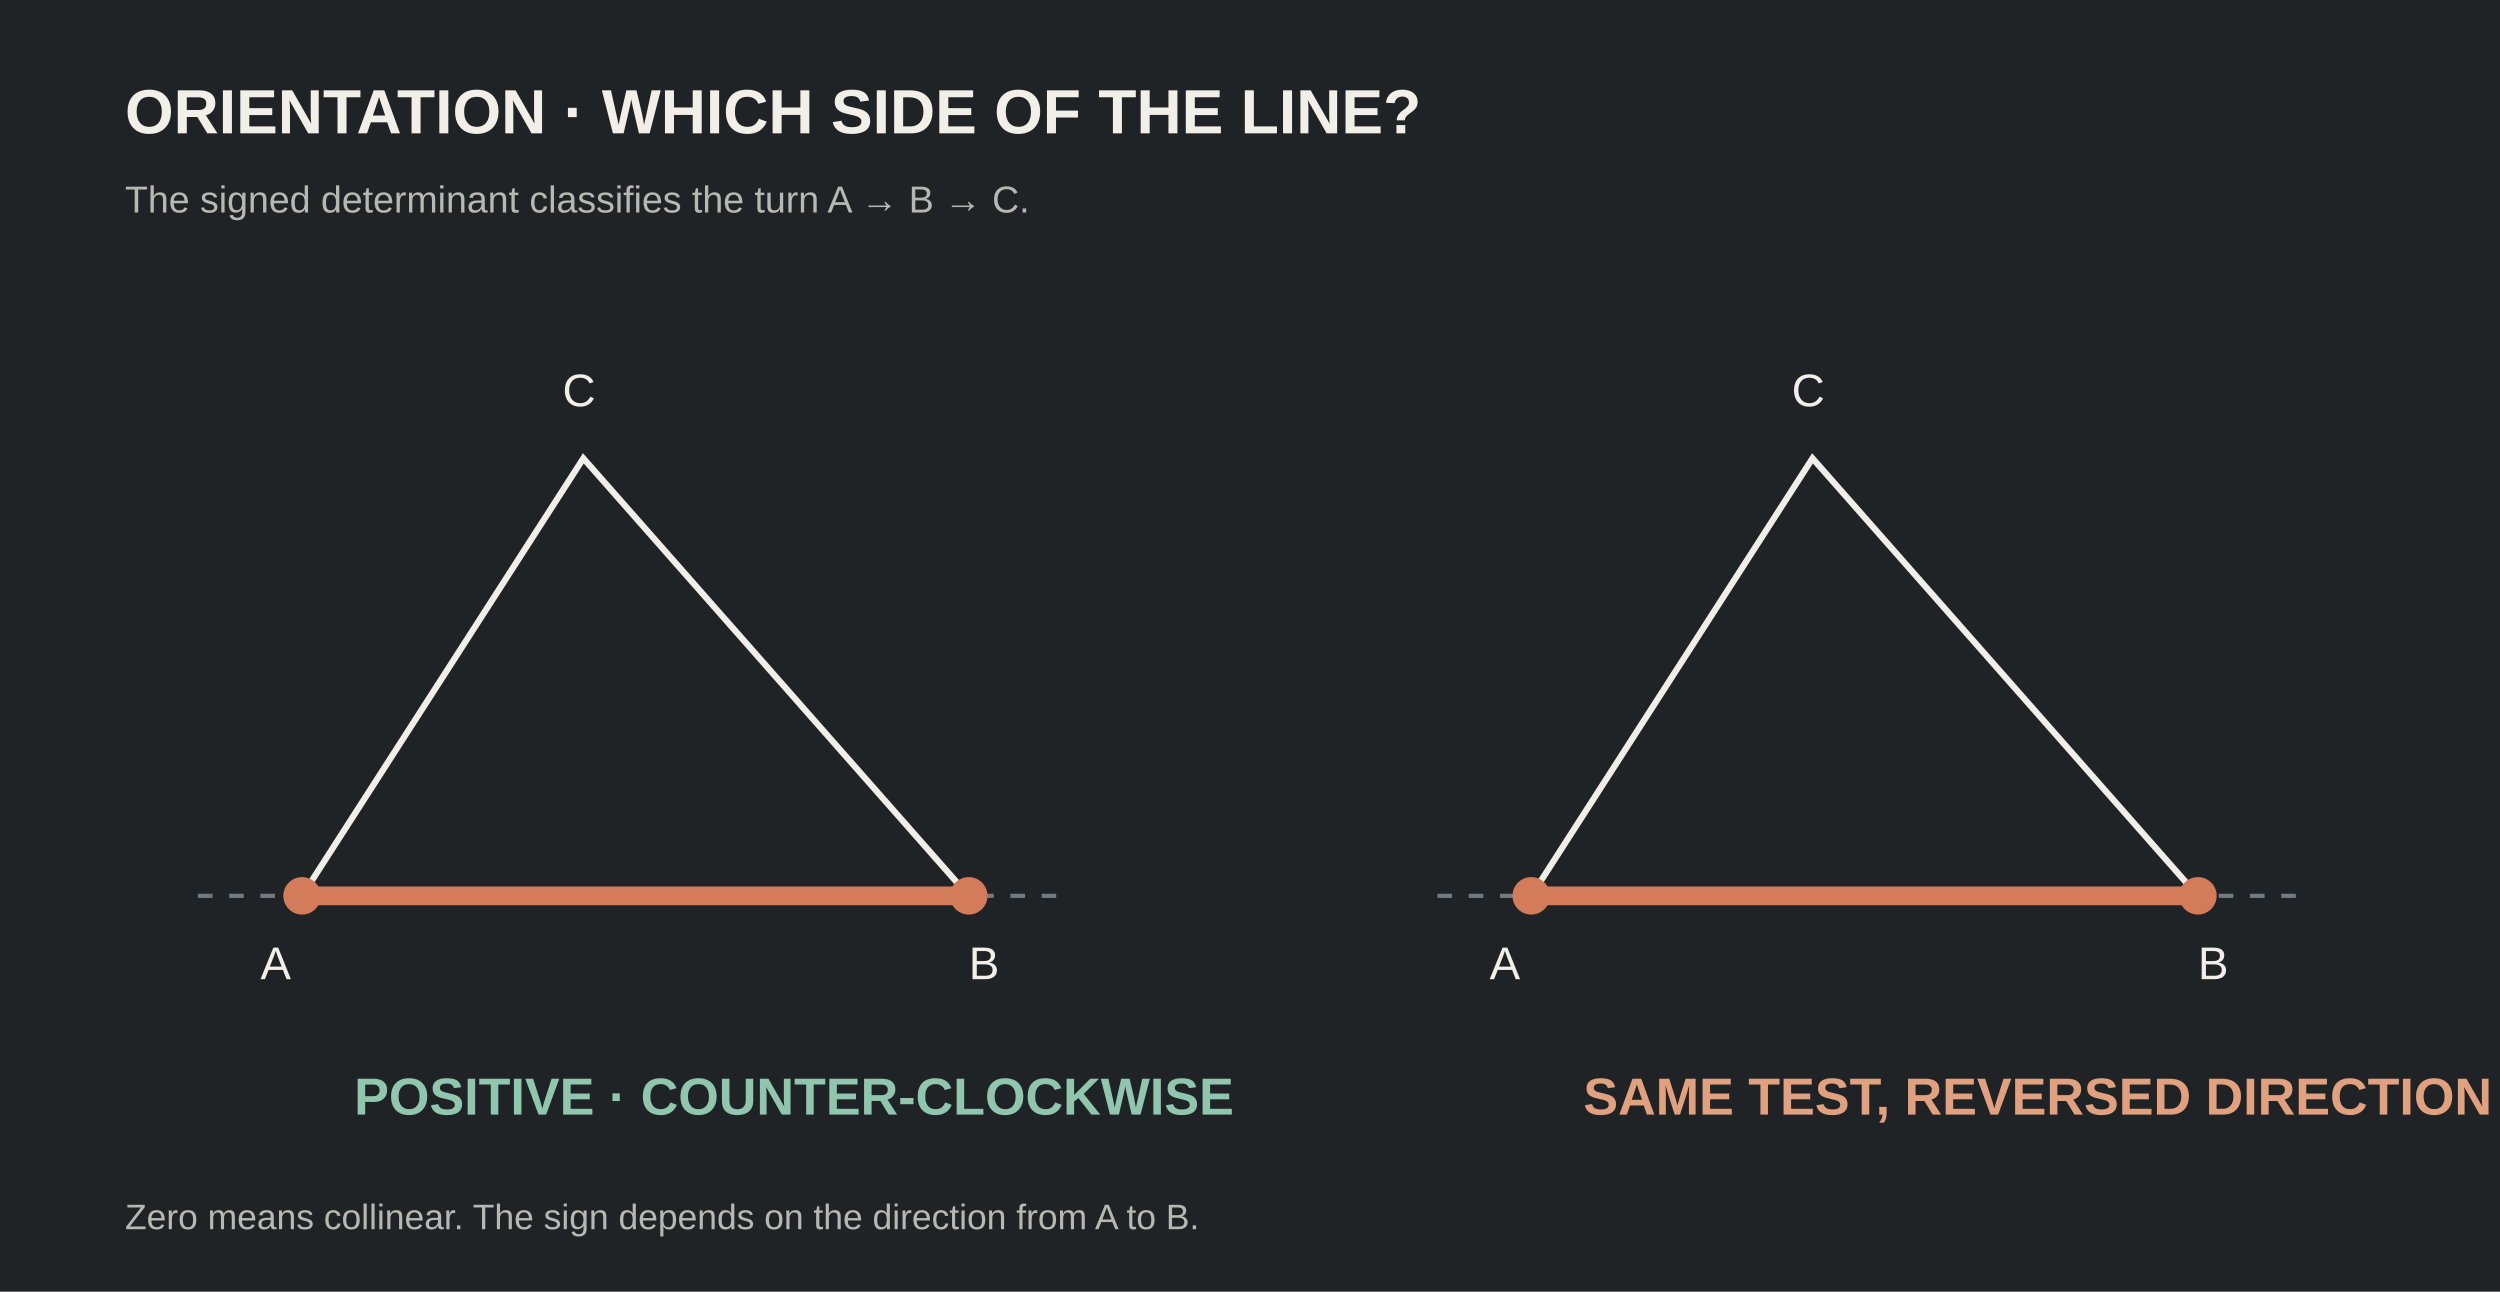
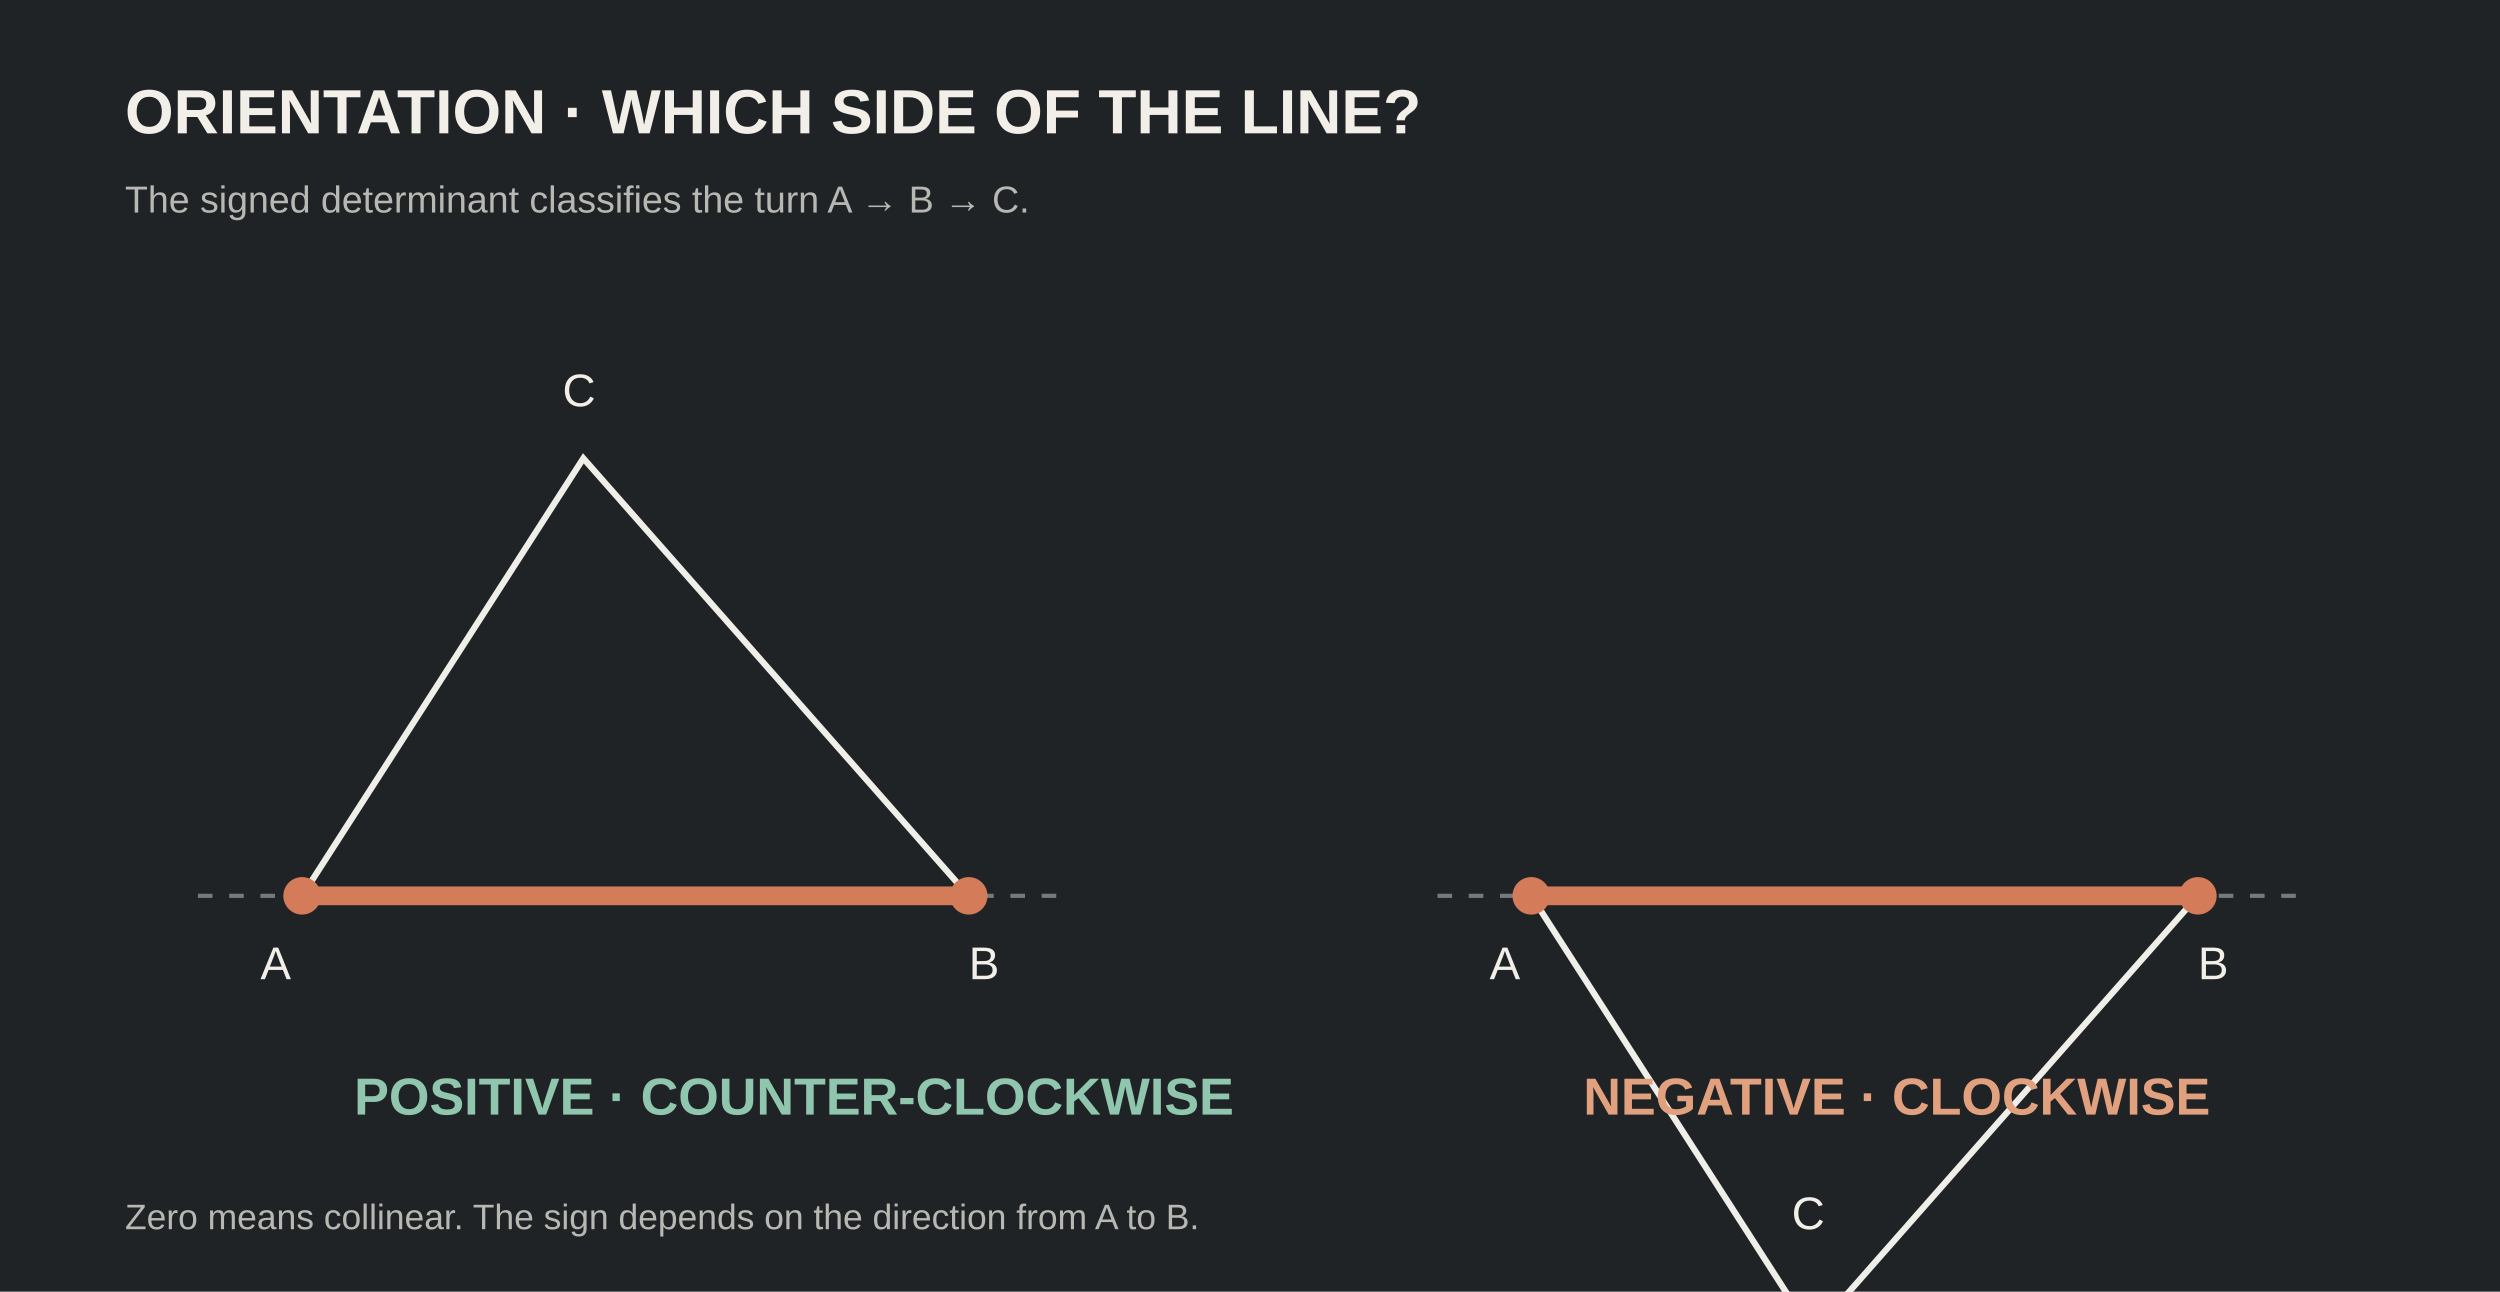
<svg xmlns="http://www.w3.org/2000/svg" width="1200" height="620" viewBox="0 0 1200 620">
  <rect width="1200" height="620" fill="#202326" />
  <g font-family="Arial,sans-serif" fill="#f2eee8">
    <text x="60" y="64" font-size="30" font-weight="bold">ORIENTATION · WHICH SIDE OF THE LINE?</text>
    <text x="60" y="102" font-size="18" fill="#b8b8b3">The signed determinant classifies the turn A → B → C.</text>
  </g>
  <g stroke="#747b80" stroke-width="2" stroke-dasharray="7 8">
    <path d="M95 430 L510 430" />
    <path d="M690 430 L1105 430" />
  </g>
  <g stroke="#d47b59" stroke-width="9" stroke-linecap="round">
    <path d="M145 430 L465 430" />
    <path d="M735 430 L1055 430" />
  </g>
  <g stroke="#f0eee8" stroke-width="3" fill="none">
    <path d="M145 430 L280 220 L465 430" />
-     <path d="M735 430 L870 220 L1055 430" />
+     <path d="M735 430 L870 640 L1055 430" />
  </g>
  <g fill="#d47b59">
    <circle cx="145" cy="430" r="9" />
    <circle cx="465" cy="430" r="9" />
    <circle cx="735" cy="430" r="9" />
    <circle cx="1055" cy="430" r="9" />
  </g>
  <g fill="#f2eee8" font-family="Arial,sans-serif" font-size="22">
    <text x="125" y="470">A</text>
    <text x="465" y="470">B</text>
    <text x="270" y="195">C</text>
    <text x="715" y="470">A</text>
    <text x="1055" y="470">B</text>
-     <text x="860" y="195">C</text>
+     <text x="860" y="590">C</text>
  </g>
  <g fill="#8fc6ad" font-family="Arial,sans-serif" font-size="25" font-weight="bold">
    <text x="170" y="535">POSITIVE · COUNTER-CLOCKWISE</text>
  </g>
  <g fill="#e2a17e" font-family="Arial,sans-serif" font-size="25" font-weight="bold">
-     <text x="760" y="535">SAME TEST, REVERSED DIRECTION</text>
+     <text x="760" y="535">NEGATIVE · CLOCKWISE</text>
  </g>
  <text x="60" y="590" font-family="Arial,sans-serif" font-size="17" fill="#b8b8b3">Zero means collinear. The sign depends on the direction from A to B.</text>
</svg>
